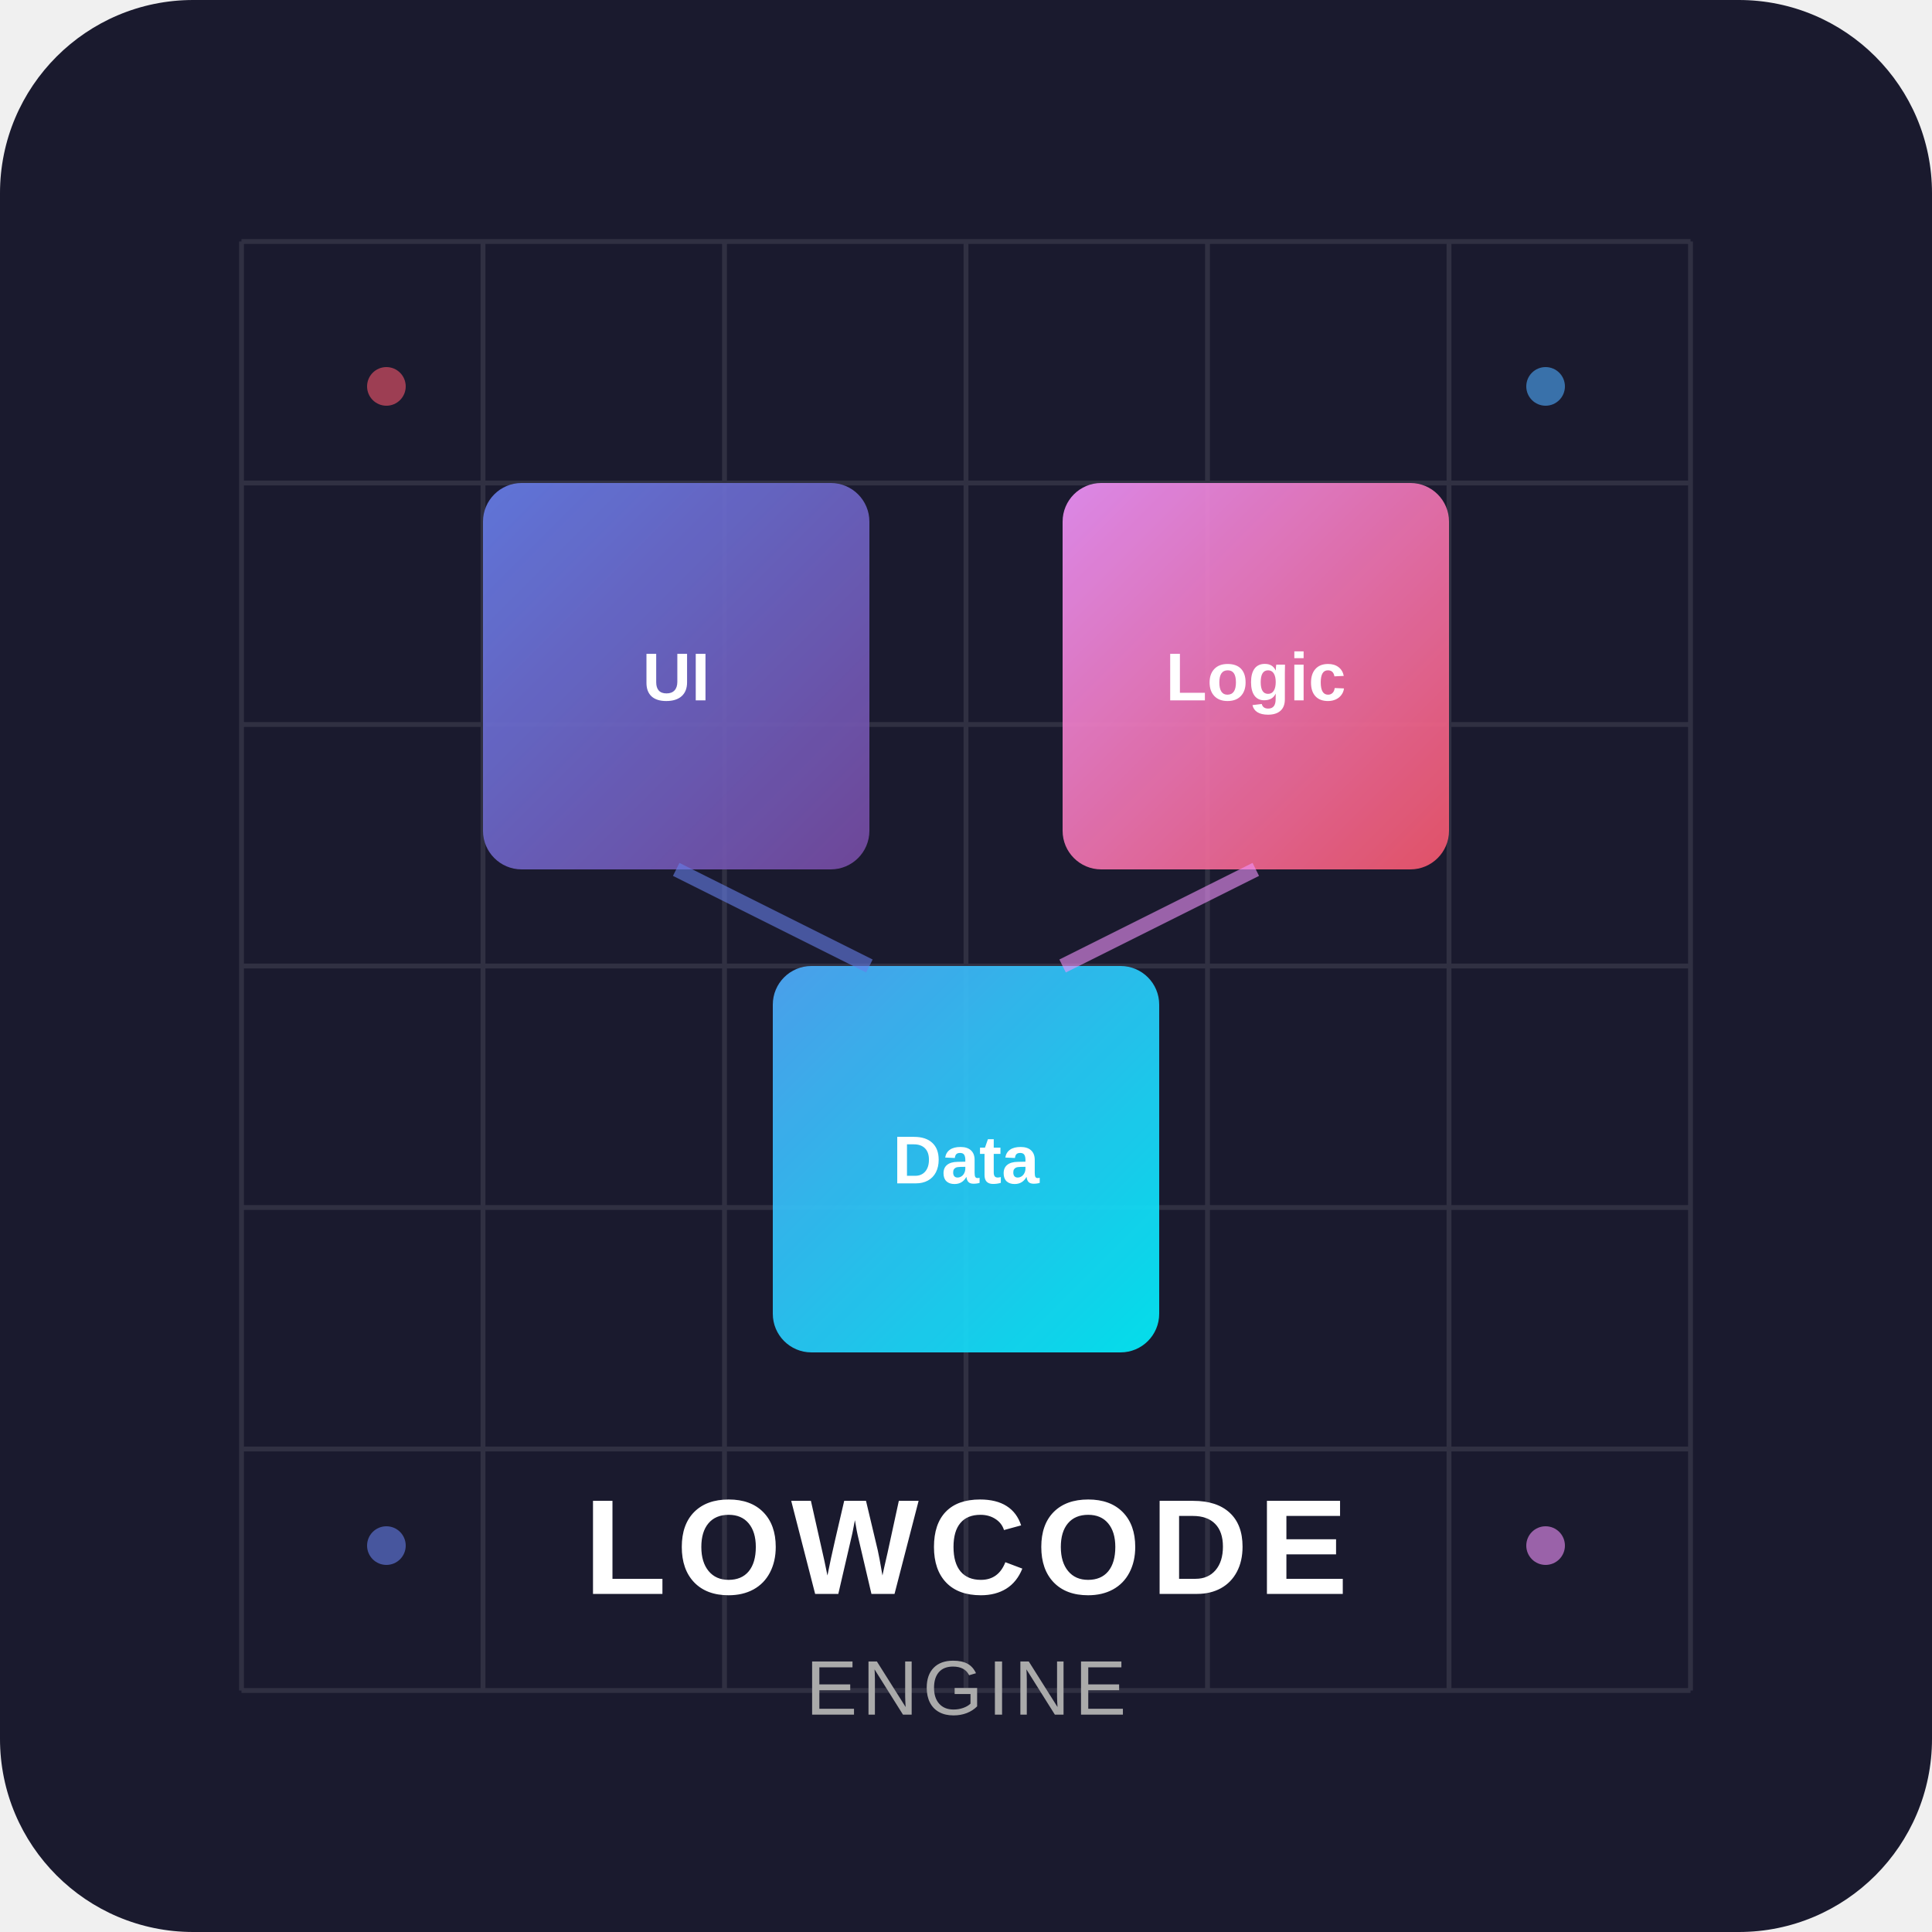
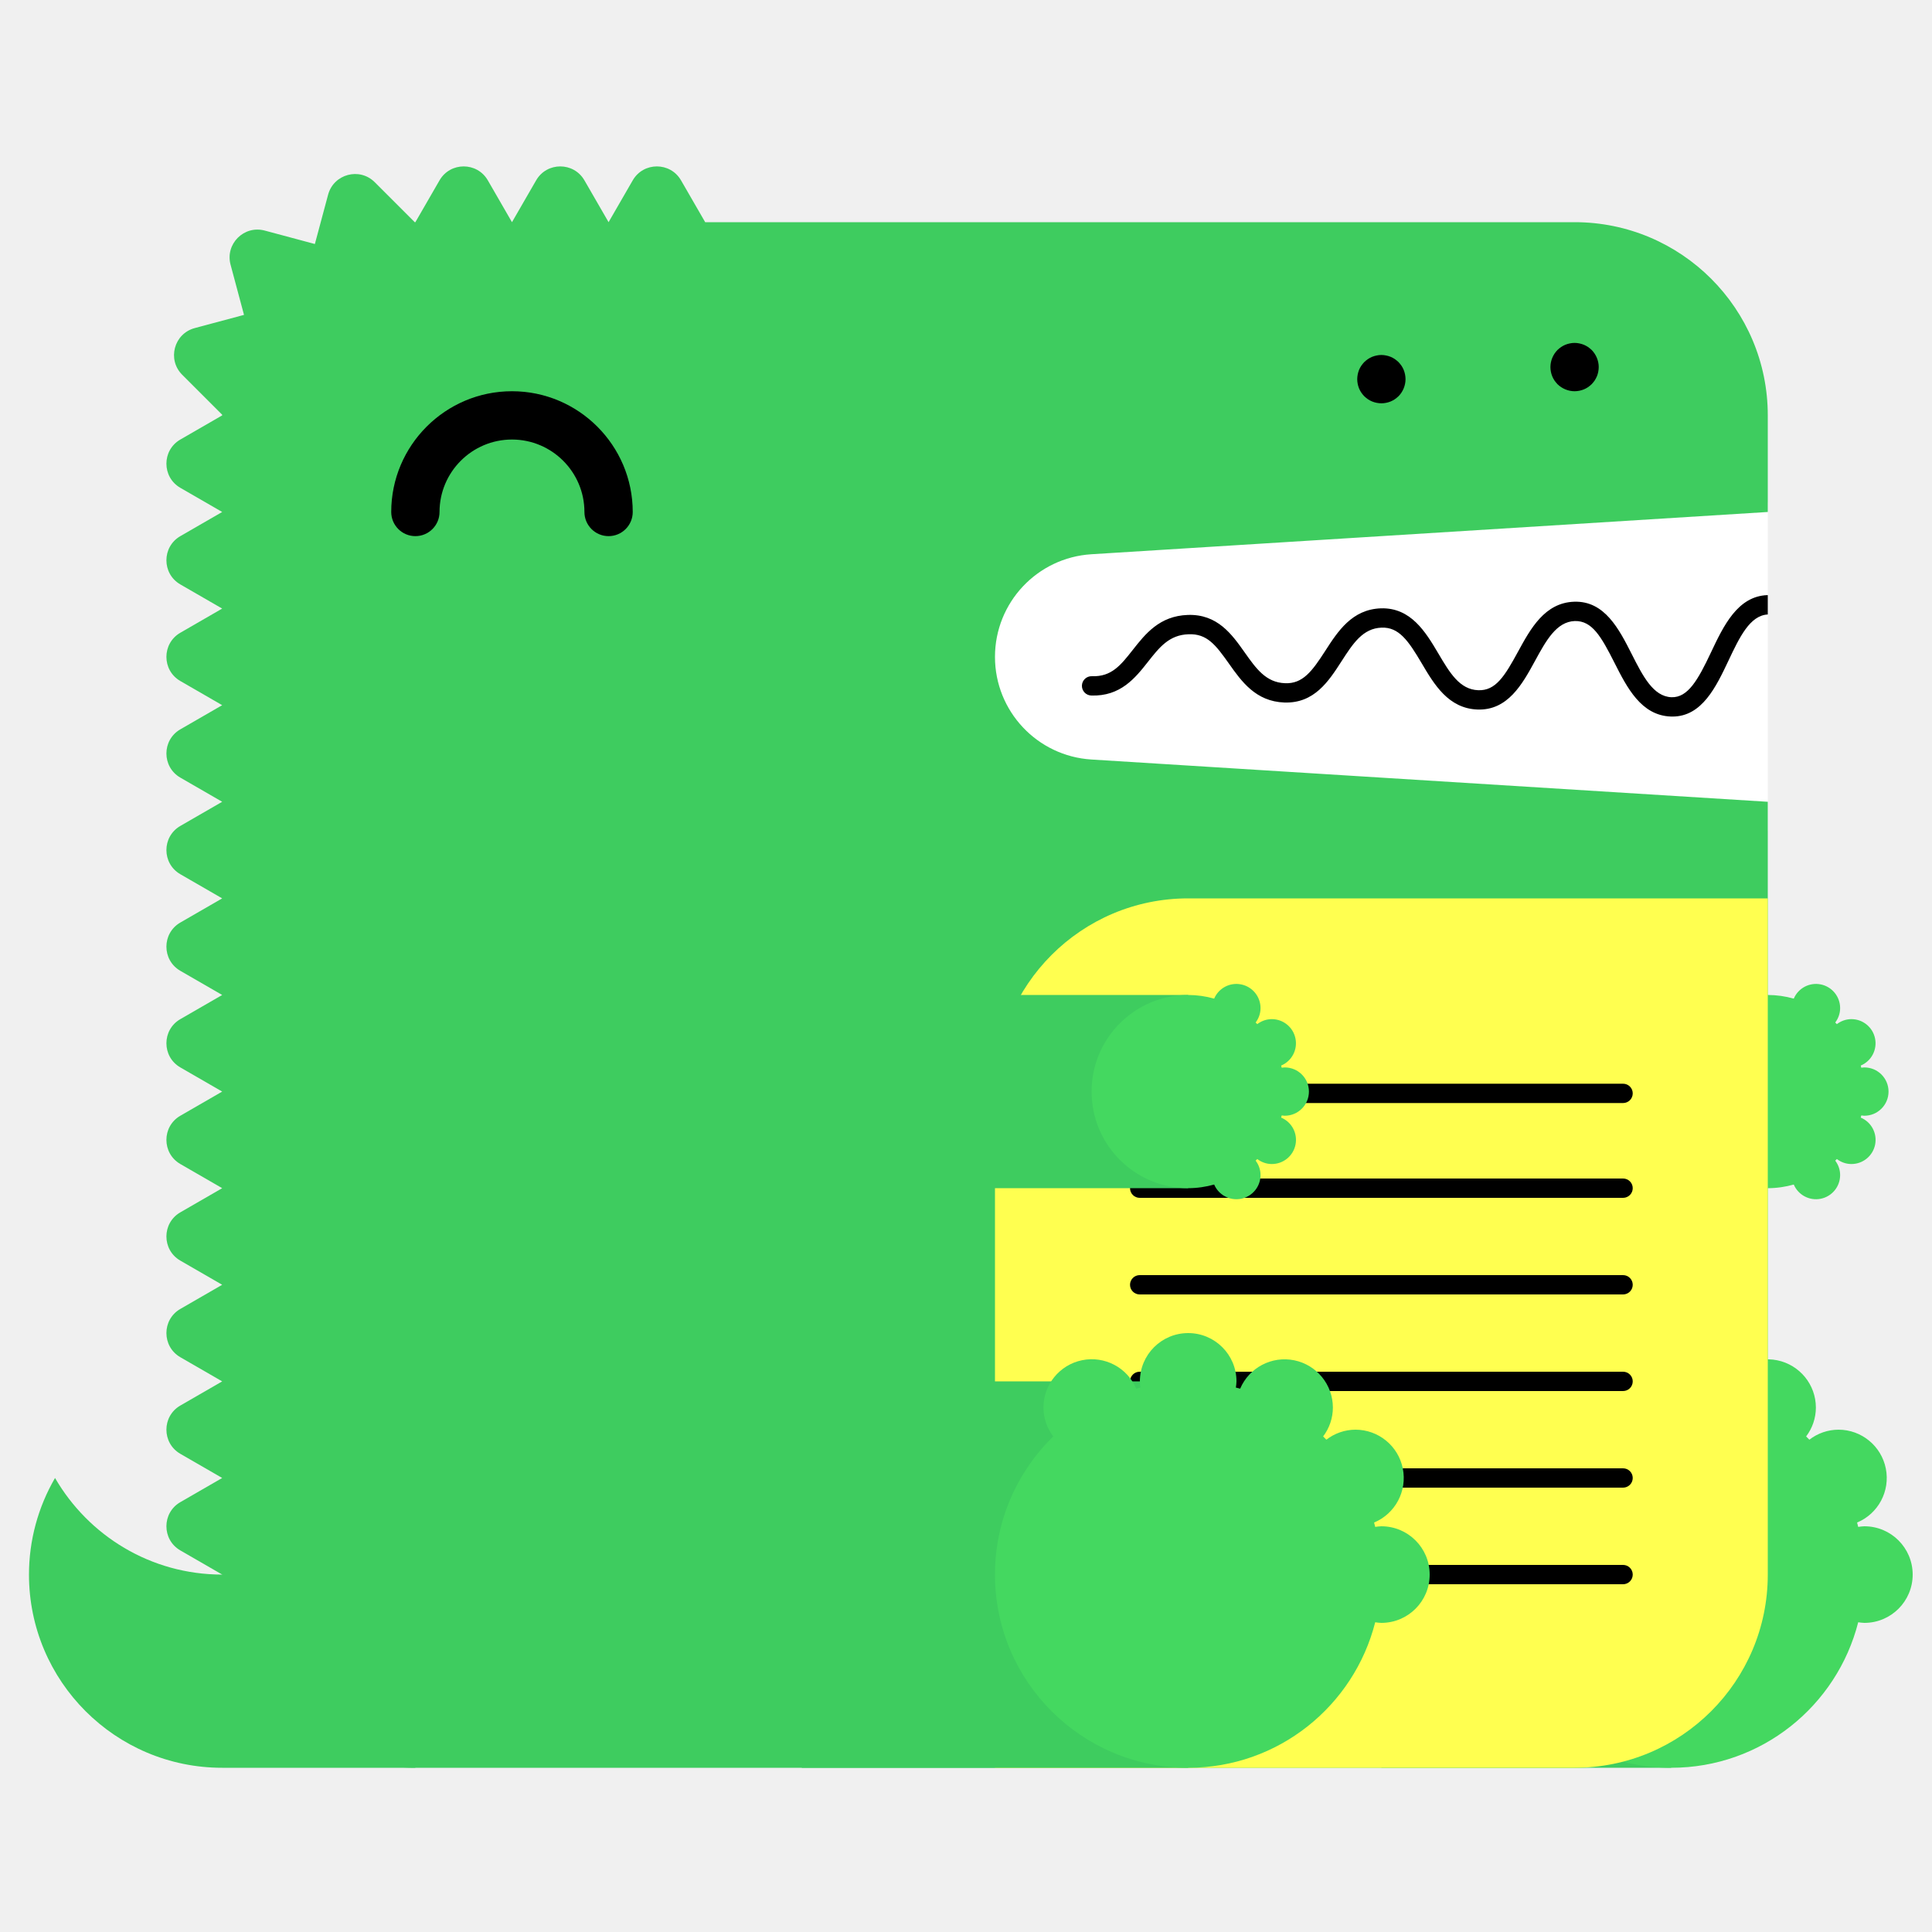
- <svg xmlns="http://www.w3.org/2000/svg" viewBox="0 0 400 400" width="400" height="400">
-   <defs>
-     <linearGradient id="grad1" x1="0%" y1="0%" x2="100%" y2="100%">
-       <stop offset="0%" style="stop-color:#667eea;stop-opacity:1" />
-       <stop offset="100%" style="stop-color:#764ba2;stop-opacity:1" />
-     </linearGradient>
-     <linearGradient id="grad2" x1="0%" y1="0%" x2="100%" y2="100%">
-       <stop offset="0%" style="stop-color:#f093fb;stop-opacity:1" />
-       <stop offset="100%" style="stop-color:#f5576c;stop-opacity:1" />
-     </linearGradient>
-     <linearGradient id="grad3" x1="0%" y1="0%" x2="100%" y2="100%">
-       <stop offset="0%" style="stop-color:#4facfe;stop-opacity:1" />
-       <stop offset="100%" style="stop-color:#00f2fe;stop-opacity:1" />
-     </linearGradient>
-   </defs>
-   <rect width="400" height="400" rx="40" fill="#1a1a2e" />
-   <g opacity="0.1">
-     <path d="M50 50 L350 50 M50 100 L350 100 M50 150 L350 150 M50 200 L350 200 M50 250 L350 250 M50 300 L350 300 M50 350 L350 350" stroke="#fff" stroke-width="1" />
-     <path d="M50 50 L50 350 M100 50 L100 350 M150 50 L150 350 M200 50 L200 350 M250 50 L250 350 M300 50 L300 350 M350 50 L350 350" stroke="#fff" stroke-width="1" />
+ <svg xmlns="http://www.w3.org/2000/svg" width="200" height="200" viewBox="0 0 200 200">
+   <g fill="none" fill-rule="evenodd">
+     <path fill="#FFF" d="M99 52h84v34H99z" />
+     <path d="M23 163c-7.398 0-13.843-4.027-17.303-10A19.886 19.886 0 0 0 3 163c0 11.046 8.954 20 20 20h20v-20H23z" fill="#3ECC5F" />
+     <path d="M112.98 57.376L183 53V43c0-11.046-8.954-20-20-20H73l-2.5-4.33c-1.112-1.925-3.889-1.925-5 0L63 23l-2.5-4.33c-1.111-1.925-3.889-1.925-5 0L53 23l-2.5-4.33c-1.111-1.925-3.889-1.925-5 0L43 23c-.022 0-.042.003-.065.003l-4.142-4.141c-1.57-1.571-4.252-.853-4.828 1.294l-1.369 5.104-5.192-1.392c-2.148-.575-4.111 1.389-3.535 3.536l1.39 5.193-5.102 1.367c-2.148.576-2.867 3.259-1.296 4.83l4.142 4.142c0 .021-.003.042-.003.064l-4.33 2.5c-1.925 1.111-1.925 3.889 0 5L23 53l-4.33 2.5c-1.925 1.111-1.925 3.889 0 5L23 63l-4.33 2.5c-1.925 1.111-1.925 3.889 0 5L23 73l-4.33 2.5c-1.925 1.111-1.925 3.889 0 5L23 83l-4.33 2.5c-1.925 1.111-1.925 3.889 0 5L23 93l-4.33 2.5c-1.925 1.111-1.925 3.889 0 5L23 103l-4.33 2.5c-1.925 1.111-1.925 3.889 0 5L23 113l-4.33 2.5c-1.925 1.111-1.925 3.889 0 5L23 123l-4.33 2.5c-1.925 1.111-1.925 3.889 0 5L23 133l-4.33 2.5c-1.925 1.111-1.925 3.889 0 5L23 143l-4.33 2.5c-1.925 1.111-1.925 3.889 0 5L23 153l-4.33 2.5c-1.925 1.111-1.925 3.889 0 5L23 163c0 11.046 8.954 20 20 20h120c11.046 0 20-8.954 20-20V83l-70.02-4.376A10.645 10.645 0 0 1 103 68c0-5.621 4.37-10.273 9.98-10.624" fill="#3ECC5F" />
+     <path fill="#3ECC5F" d="M143 183h30v-40h-30z" />
+     <path d="M193 158c-.219 0-.428.037-.639.064-.038-.15-.074-.301-.116-.451A5 5 0 0 0 190.32 148a4.96 4.96 0 0 0-3.016 1.036 26.531 26.531 0 0 0-.335-.336 4.955 4.955 0 0 0 1.011-2.987 5 5 0 0 0-9.599-1.959c-.148-.042-.297-.077-.445-.115.027-.211.064-.42.064-.639a5 5 0 0 0-5-5 5 5 0 0 0-5 5c0 .219.037.428.064.639-.148.038-.297.073-.445.115a4.998 4.998 0 0 0-9.599 1.959c0 1.125.384 2.151 1.011 2.987-3.717 3.632-6.031 8.693-6.031 14.3 0 11.046 8.954 20 20 20 9.339 0 17.16-6.41 19.361-15.064.211.027.42.064.639.064a5 5 0 0 0 5-5 5 5 0 0 0-5-5" fill="#44D860" />
+     <path fill="#3ECC5F" d="M153 123h30v-20h-30z" />
+     <path d="M193 115.5a2.5 2.5 0 1 0 0-5c-.109 0-.214.019-.319.032-.02-.075-.037-.15-.058-.225a2.501 2.501 0 0 0-.963-4.807c-.569 0-1.088.197-1.508.518a6.653 6.653 0 0 0-.168-.168c.314-.417.506-.931.506-1.494a2.5 2.5 0 0 0-4.8-.979A9.987 9.987 0 0 0 183 103c-5.522 0-10 4.478-10 10s4.478 10 10 10c.934 0 1.833-.138 2.69-.377a2.5 2.5 0 0 0 4.8-.979c0-.563-.192-1.077-.506-1.494.057-.055.113-.111.168-.168.42.321.939.518 1.508.518a2.5 2.5 0 0 0 .963-4.807c.021-.074.038-.15.058-.225.105.013.21.032.319.032" fill="#44D860" />
+     <path d="M63 55.5a2.5 2.5 0 0 1-2.5-2.5c0-4.136-3.364-7.5-7.5-7.5s-7.5 3.364-7.5 7.5a2.5 2.5 0 1 1-5 0c0-6.893 5.607-12.5 12.5-12.5S65.5 46.107 65.5 53a2.5 2.5 0 0 1-2.5 2.5" fill="#000" />
+     <path d="M103 183h60c11.046 0 20-8.954 20-20V93h-60c-11.046 0-20 8.954-20 20v70z" fill="#FFFF50" />
+     <path d="M168.02 124h-50.04a1 1 0 1 1 0-2h50.04a1 1 0 1 1 0 2m0 20h-50.04a1 1 0 1 1 0-2h50.04a1 1 0 1 1 0 2m0 20h-50.04a1 1 0 1 1 0-2h50.04a1 1 0 1 1 0 2m0-49.814h-50.04a1 1 0 1 1 0-2h50.04a1 1 0 1 1 0 2m0 19.814h-50.04a1 1 0 1 1 0-2h50.04a1 1 0 1 1 0 2m0 20h-50.04a1 1 0 1 1 0-2h50.04a1 1 0 1 1 0 2M183 61.611c-.012 0-.022-.006-.034-.005-3.09.105-4.552 3.196-5.842 5.923-1.346 2.85-2.387 4.703-4.093 4.647-1.889-.068-2.969-2.202-4.113-4.46-1.314-2.594-2.814-5.536-5.963-5.426-3.046.104-4.513 2.794-5.807 5.167-1.377 2.528-2.314 4.065-4.121 3.994-1.927-.07-2.951-1.805-4.136-3.813-1.321-2.236-2.848-4.75-5.936-4.664-2.994.103-4.465 2.385-5.763 4.4-1.373 2.13-2.335 3.428-4.165 3.351-1.973-.07-2.992-1.51-4.171-3.177-1.324-1.873-2.816-3.993-5.895-3.89-2.928.1-4.399 1.97-5.696 3.618-1.232 1.564-2.194 2.802-4.229 2.724a1 1 0 0 0-.072 2c3.017.101 4.545-1.8 5.872-3.487 1.177-1.496 2.193-2.787 4.193-2.855 1.926-.082 2.829 1.115 4.195 3.045 1.297 1.834 2.769 3.914 5.731 4.021 3.103.104 4.596-2.215 5.918-4.267 1.182-1.834 2.202-3.417 4.15-3.484 1.793-.067 2.769 1.35 4.145 3.681 1.297 2.197 2.766 4.686 5.787 4.796 3.125.108 4.634-2.62 5.949-5.035 1.139-2.088 2.214-4.06 4.119-4.126 1.793-.042 2.728 1.595 4.111 4.33 1.292 2.553 2.757 5.445 5.825 5.556l.169.003c3.064 0 4.518-3.075 5.805-5.794 1.139-2.41 2.217-4.68 4.067-4.773v-2z" fill="#000" />
+     <path fill="#3ECC5F" d="M83 183h40v-40H83z" />
+     <path d="M143 158c-.219 0-.428.037-.639.064-.038-.15-.074-.301-.116-.451A5 5 0 0 0 140.32 148a4.96 4.96 0 0 0-3.016 1.036 26.531 26.531 0 0 0-.335-.336 4.955 4.955 0 0 0 1.011-2.987 5 5 0 0 0-9.599-1.959c-.148-.042-.297-.077-.445-.115.027-.211.064-.42.064-.639a5 5 0 0 0-5-5 5 5 0 0 0-5 5c0 .219.037.428.064.639-.148.038-.297.073-.445.115a4.998 4.998 0 0 0-9.599 1.959c0 1.125.384 2.151 1.011 2.987-3.717 3.632-6.031 8.693-6.031 14.3 0 11.046 8.954 20 20 20 9.339 0 17.16-6.41 19.361-15.064.211.027.42.064.639.064a5 5 0 0 0 5-5 5 5 0 0 0-5-5" fill="#44D860" />
+     <path fill="#3ECC5F" d="M83 123h40v-20H83z" />
+     <path d="M133 115.5a2.5 2.5 0 1 0 0-5c-.109 0-.214.019-.319.032-.02-.075-.037-.15-.058-.225a2.501 2.501 0 0 0-.963-4.807c-.569 0-1.088.197-1.508.518a6.653 6.653 0 0 0-.168-.168c.314-.417.506-.931.506-1.494a2.5 2.5 0 0 0-4.8-.979A9.987 9.987 0 0 0 123 103c-5.522 0-10 4.478-10 10s4.478 10 10 10c.934 0 1.833-.138 2.69-.377a2.5 2.5 0 0 0 4.8-.979c0-.563-.192-1.077-.506-1.494.057-.055.113-.111.168-.168.42.321.939.518 1.508.518a2.5 2.5 0 0 0 .963-4.807c.021-.074.038-.15.058-.225.105.013.21.032.319.032" fill="#44D860" />
+     <path d="M143 41.75c-.16 0-.33-.02-.49-.05a2.52 2.52 0 0 1-.47-.14c-.15-.06-.29-.14-.431-.23-.13-.09-.259-.2-.38-.31-.109-.12-.219-.24-.309-.38s-.17-.28-.231-.43a2.619 2.619 0 0 1-.189-.96c0-.16.02-.33.05-.49.03-.16.08-.31.139-.47.061-.15.141-.29.231-.43.09-.13.2-.26.309-.38.121-.11.25-.22.38-.31.141-.09.281-.17.431-.23.149-.06.31-.11.47-.14.32-.07.65-.07.98 0 .159.03.32.08.47.14.149.06.29.14.43.23.13.09.259.2.38.31.11.12.22.25.31.38.09.14.17.28.23.43.06.16.11.31.14.47.029.16.05.33.05.49 0 .66-.271 1.31-.73 1.77-.121.11-.25.22-.38.31-.14.09-.281.17-.43.23a2.565 2.565 0 0 1-.96.19m20-1.25c-.66 0-1.3-.27-1.771-.73a3.802 3.802 0 0 1-.309-.38c-.09-.14-.17-.28-.231-.43a2.619 2.619 0 0 1-.189-.96c0-.66.27-1.3.729-1.77.121-.11.25-.22.38-.31.141-.09.281-.17.431-.23.149-.06.31-.11.47-.14.32-.07.66-.07.98 0 .159.03.32.08.47.14.149.06.29.14.43.23.13.09.259.2.38.31.459.47.73 1.11.73 1.77 0 .16-.021.33-.05.49-.03.16-.08.32-.14.47-.07.15-.14.29-.23.43-.09.13-.2.26-.31.38-.121.11-.25.22-.38.31-.14.09-.281.17-.43.23a2.565 2.565 0 0 1-.96.19" fill="#000" />
  </g>
-   <g transform="translate(100, 100)">
-     <rect x="0" y="0" width="80" height="80" rx="8" fill="url(#grad1)" opacity="0.9">
-       <animate attributeName="y" values="0;-5;0" dur="3s" repeatCount="indefinite" />
-     </rect>
-     <text x="40" y="45" font-family="Arial, sans-serif" font-size="14" font-weight="bold" fill="white" text-anchor="middle">UI</text>
-   </g>
-   <g transform="translate(220, 100)">
-     <rect x="0" y="0" width="80" height="80" rx="8" fill="url(#grad2)" opacity="0.9">
-       <animate attributeName="y" values="0;-5;0" dur="3s" repeatCount="indefinite" begin="0.5s" />
-     </rect>
-     <text x="40" y="45" font-family="Arial, sans-serif" font-size="14" font-weight="bold" fill="white" text-anchor="middle">Logic</text>
-   </g>
-   <g transform="translate(160, 200)">
-     <rect x="0" y="0" width="80" height="80" rx="8" fill="url(#grad3)" opacity="0.9">
-       <animate attributeName="y" values="0;-5;0" dur="3s" repeatCount="indefinite" begin="1s" />
-     </rect>
-     <text x="40" y="45" font-family="Arial, sans-serif" font-size="14" font-weight="bold" fill="white" text-anchor="middle">Data</text>
-   </g>
-   <path d="M140 180 L180 200" stroke="#667eea" stroke-width="3" fill="none" opacity="0.6">
-     <animate attributeName="stroke-dasharray" values="0,10;5,5" dur="2s" repeatCount="indefinite" />
-   </path>
-   <path d="M260 180 L220 200" stroke="#f093fb" stroke-width="3" fill="none" opacity="0.6">
-     <animate attributeName="stroke-dasharray" values="0,10;5,5" dur="2s" repeatCount="indefinite" />
-   </path>
-   <text x="200" y="330" font-family="Arial, sans-serif" font-size="28" font-weight="bold" fill="white" text-anchor="middle" letter-spacing="2">LOWCODE</text>
-   <text x="200" y="355" font-family="Arial, sans-serif" font-size="16" fill="#aaa" text-anchor="middle" letter-spacing="1">ENGINE</text>
-   <circle cx="80" cy="320" r="4" fill="#667eea" opacity="0.6" />
-   <circle cx="320" cy="320" r="4" fill="#f093fb" opacity="0.6" />
-   <circle cx="320" cy="80" r="4" fill="#4facfe" opacity="0.6" />
-   <circle cx="80" cy="80" r="4" fill="#f5576c" opacity="0.6" />
</svg>
